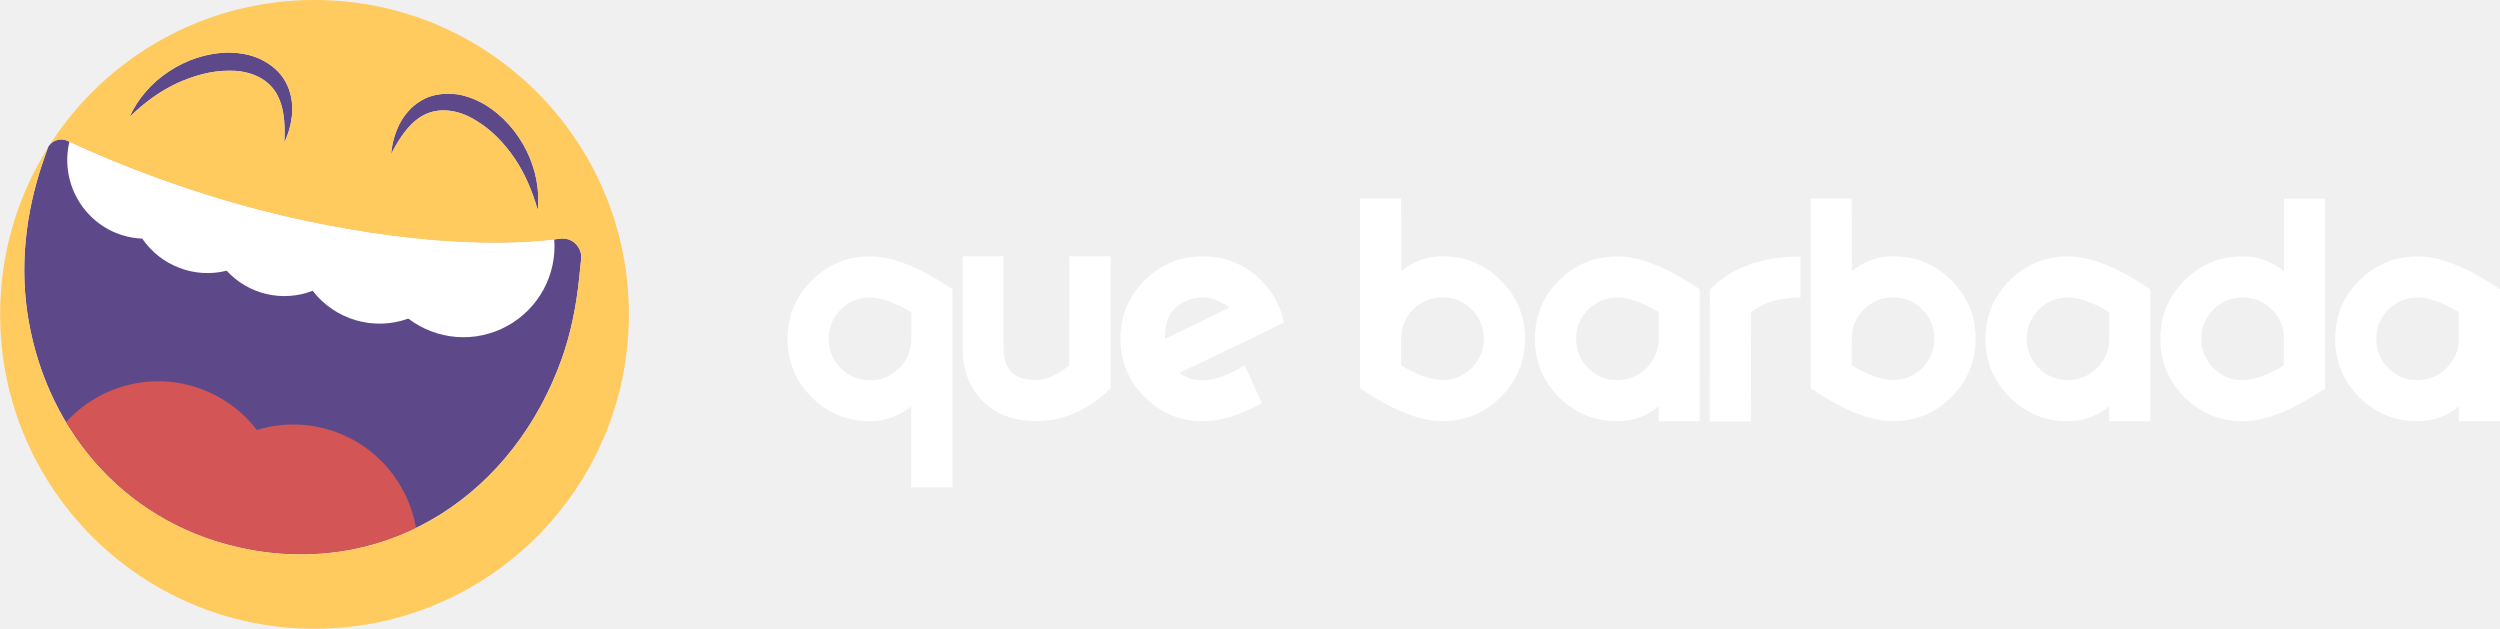
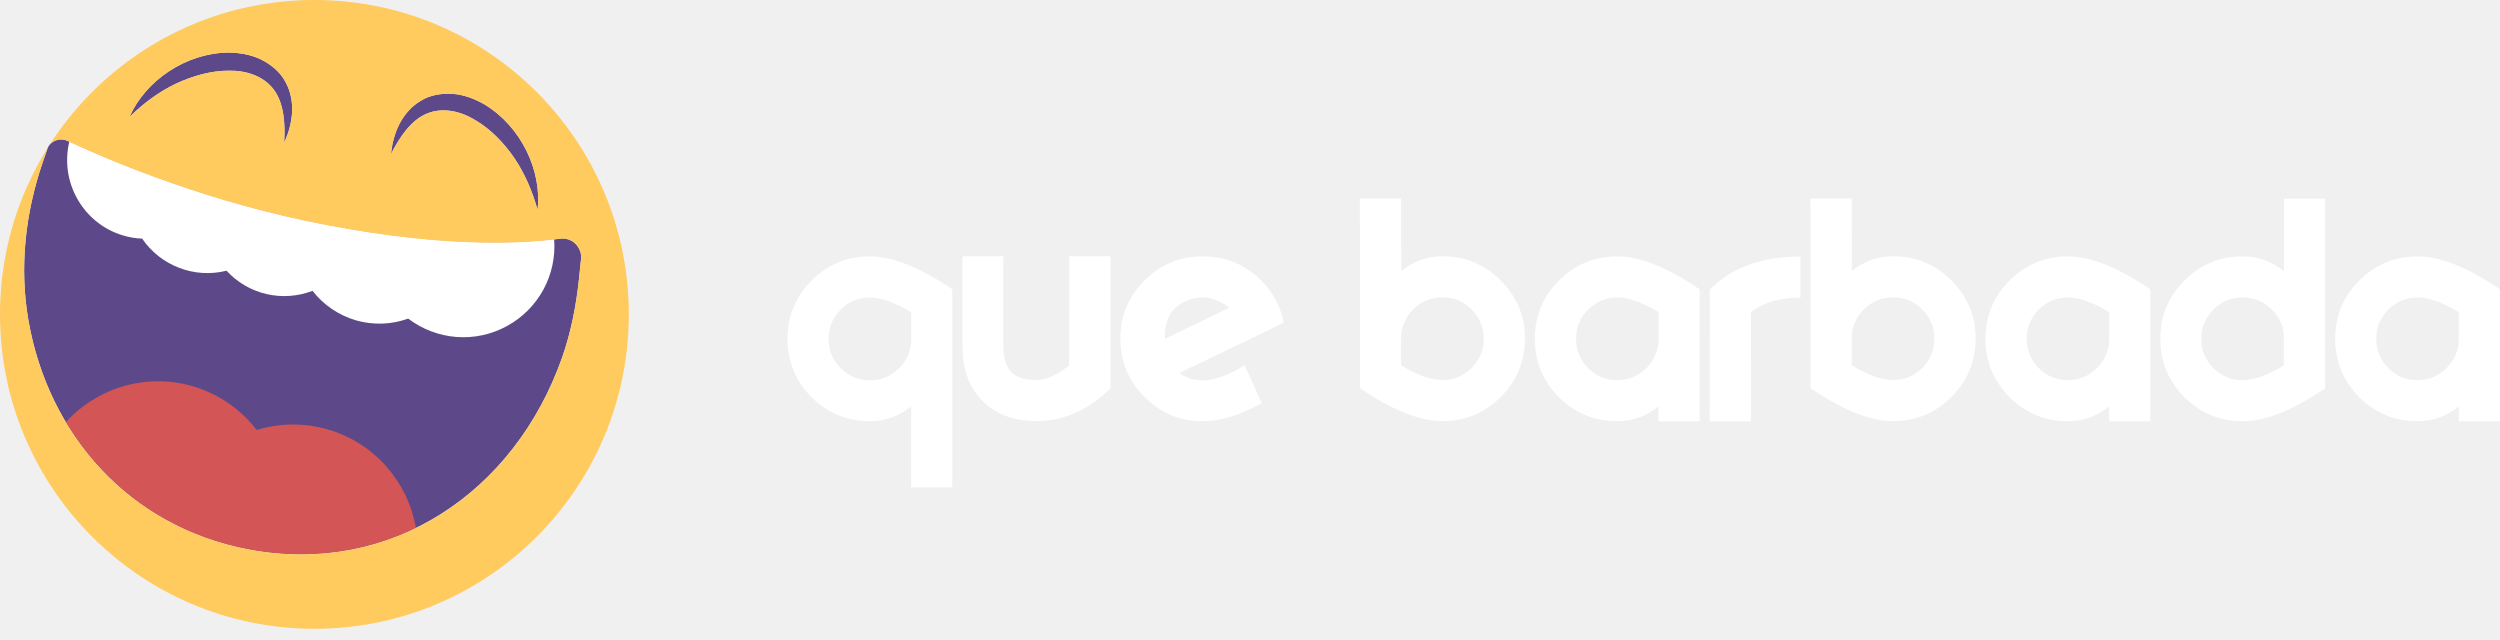
- <svg version="1.1" id="header_logo" x="0px" y="0px" viewBox="3268.3 141.2 2026.2 509.7">
-   <g>
-     <path fill="#5d4989" d="M3739.3,351.2l-1.7,16.4c-2.3,21.6-6.5,43-13.7,63.5c-38.7,109.6-139.1,176.9-253.9,155.3   c-96.8-18.3-162.5-92.9-178.6-185.8c-7.4-42.8-2.5-86.8,11.6-127.9l3.7-10.6c0.5-1.6,1.4-3,2.5-4.2c1.1-1.2,2.5-2.2,4.1-2.8   c1.5-0.6,3.2-1,4.9-0.9c1.7,0,3.3,0.4,4.8,1.1c27.9,13.1,102.1,45.4,191.7,64.5c107.7,22.9,176.4,19,207.5,14.8   c2.3-0.3,4.6-0.1,6.8,0.6c2.2,0.7,4.2,1.9,5.8,3.6c1.6,1.6,2.9,3.6,3.7,5.8C3739.3,346.6,3739.5,348.9,3739.3,351.2L3739.3,351.2z    M3704.1,311.4c-4.4-15.6-10.5-29.8-19-42.3c-8.5-12.3-19.1-23.3-31.5-30.5c-12.1-7.5-26.6-10.5-39.1-5.4   c-12.7,5.2-22,18.6-29.2,32.9c0.7-8.2,2.8-16.3,6.4-23.7c3.8-7.5,9.5-14.7,17.5-19.4c7.8-5,17.6-6.3,26.6-5.7   c9.1,0.8,17.6,4.2,25.2,8.5c15,9.1,26.5,22.4,34,37.5C3702.5,278.4,3705.9,295.4,3704.1,311.4z M3505.1,233   c-0.7,8.2-2.8,16.3-6.4,23.7c1-16-0.3-32.2-8.6-43.1c-8.2-10.8-22.2-15.4-36.5-15.1c-14.3,0-28.9,4.2-42.6,10.5   c-13.6,6.5-26.1,15.7-37.7,27c6.6-14.8,18-27.8,32-37s30.7-15,48.2-15.2c8.7,0.1,17.7,1.5,26,5.4c8.2,4,15.9,10.1,20.2,18.3   C3504.2,215.5,3505.6,224.6,3505.1,233z" />
-     <path fill="#ffffff" d="M3367.7,331.9c5.2,1.6,10.5,2.5,15.9,2.7c7.4,10.8,17.9,19.1,30.1,23.7c12.2,4.7,25.6,5.5,38.3,2.3   c8.6,9.4,19.9,16,32.3,18.9c12.4,2.9,25.5,2,37.4-2.6c8.9,11.5,21.2,19.8,35.1,23.9c13.9,4,28.8,3.6,42.4-1.4   c11.3,8.6,24.9,13.8,39.1,14.9c14.2,1.1,28.4-2,40.9-8.8c12.5-6.8,22.8-17.1,29.6-29.6c6.8-12.5,9.8-26.7,8.7-40.9   c-33,3.9-100.2,6.4-202.8-15.4c-88.1-18.7-161.1-50.2-190.1-63.7c-3.8,15.8-1.5,32.4,6.5,46.5   C3339.1,316.6,3352.2,327.2,3367.7,331.9L3367.7,331.9z" />
-     <path fill="#d35555" d="M3534.3,489.3c-18.9-5.5-39-5.4-57.8,0.4c-10.6-13.8-24.5-24.6-40.5-31.4c-40.6-17.3-86.1-5.9-114.2,25   c31.3,52.3,82.5,90.7,148.2,103.1c49,9.3,95.4,2.2,135.5-17.3C3599.1,532.3,3572.5,500.5,3534.3,489.3L3534.3,489.3z" />
-     <path fill="#ffca5e" d="M3523.2,141.2c-140.7,0-254.8,114.1-254.8,254.8s114.1,254.8,254.8,254.8S3778,536.8,3778,396   S3663.9,141.2,3523.2,141.2z M3591.8,242.4c3.8-7.5,9.5-14.7,17.5-19.4c7.8-5,17.6-6.3,26.6-5.7c9.1,0.8,17.6,4.2,25.2,8.5   c15,9.1,26.5,22.4,34,37.5c7.4,15.1,10.8,32,9,48.1c-4.4-15.6-10.5-29.8-19-42.3c-8.5-12.3-19.1-23.3-31.5-30.5   c-12.1-7.5-26.6-10.5-39.1-5.4c-12.7,5.2-22,18.6-29.2,32.9C3586,257.9,3588.2,249.9,3591.8,242.4z M3405.3,199   c14-9.3,30.7-15,48.2-15.2c8.7,0.1,17.7,1.5,26,5.4c8.2,4,15.9,10.1,20.2,18.3c4.5,8,5.9,17.1,5.4,25.5c-0.7,8.2-2.8,16.3-6.4,23.7   c1-16-0.3-32.2-8.6-43.1c-8.2-10.8-22.2-15.4-36.5-15.1c-14.3,0-28.9,4.2-42.6,10.5c-13.6,6.5-26.1,15.7-37.7,27   C3379.9,221.2,3391.3,208.2,3405.3,199z M3737.6,367.7c-2.3,21.6-6.5,43-13.7,63.5c-38.7,109.6-139.1,176.9-253.9,155.3   c-96.8-18.3-162.5-92.9-178.6-185.8c-7.4-42.8-2.5-86.8,11.6-127.9l3.7-10.6c0.5-1.6,1.4-3,2.5-4.2c1.1-1.2,2.5-2.2,4.1-2.8   c1.5-0.6,3.2-1,4.9-0.9c1.7,0,3.3,0.4,4.8,1.1c27.9,13.1,102.1,45.4,191.7,64.5c107.7,22.9,176.4,19,207.5,14.8   c2.3-0.3,4.6-0.1,6.8,0.6c2.2,0.7,4.2,1.9,5.8,3.5c1.7,1.6,2.9,3.6,3.7,5.7c0.8,2.2,1.1,4.5,0.8,6.8L3737.6,367.7z" />
-     <path fill="#ffffff" d="M4006.8,470.7c-10,7.9-21.1,11.9-33.4,11.9c-18.4,0-34.2-6.5-47.3-19.5c-13-13.1-19.5-28.9-19.5-47.3   c0-18.4,6.5-34.2,19.5-47.2c13.1-13.1,28.9-19.6,47.3-19.6c18.4,0,40.7,8.9,66.8,26.7v160.4h-33.4V470.7z M4006.8,394.3   c-13-7.9-24.1-11.9-33.4-11.9c-9.3,0-17.2,3.3-23.7,9.8c-6.5,6.5-9.8,14.4-9.8,23.7c0,9.3,3.3,17.2,9.8,23.7   c6.5,6.5,14.4,9.8,23.7,9.8c9.3,0,17.2-3.3,23.7-9.8c6.5-6.5,9.8-14.4,9.8-23.7V394.3z M4081.6,421.3v0.5c0,9.5,2.1,16.5,6.3,20.9   c4.3,4.4,11,6.5,20.3,6.5c8,0,16.9-4,26.7-11.9l0.1-88.4h33.4l0.1,106.9c-18,17.8-38.1,26.7-60.4,26.7   c-18.4-0.1-33.1-5.7-43.8-16.7c-10.8-11.1-16.1-26-15.9-44.6v-72.3h33.1V421.3z M4264.7,390.6c-7.1-5.5-14.3-8.3-21.4-8.3   c-9.3,0-17.2,3.3-23.7,9.8c-4.7,4.8-7.1,12.3-7.1,22.6v1.1L4264.7,390.6z M4243.2,482.6c-18.4,0-34-6.5-47.1-19.6   c-13.1-13-19.7-28.7-19.7-47.2c0-18.4,6.5-34.2,19.5-47.2c13.1-13.1,28.9-19.6,47.3-19.6s34.2,6.5,47.3,19.5   c9.8,9.9,15.9,21.3,18.3,34.1l-32.3,15.9v-0.1l-52.4,25.1c3.7,2.7,7.8,4.5,12.3,5.3v-0.1c2.2,0.5,4.6,0.8,7.2,0.8   c9.4-0.2,20.5-4.2,33.5-12.2l13.9,30.6C4273.4,477.7,4257.4,482.6,4243.2,482.6z M4404,360.8c10-7.9,21.1-11.9,33.4-11.9   c18.4,0,34.2,6.5,47.2,19.6c13.1,13,19.7,28.7,19.7,47.2c0,18.4-6.6,34.2-19.7,47.3c-13,13-28.7,19.5-47.2,19.5   c-18.4,0-40.7-8.9-66.8-26.7l-0.1-153.7h33.4L4404,360.8z M4404,437.3c13,7.9,24.1,11.9,33.4,11.9c9.3,0,17.2-3.3,23.7-9.8   c6.5-6.5,9.8-14.4,9.8-23.7c0-9.3-3.3-17.2-9.8-23.7c-6.5-6.5-14.4-9.8-23.7-9.8c-9.3,0-17.2,3.3-23.7,9.8   c-6.5,6.5-9.8,14.4-9.8,23.7V437.3z M4602.8,439.4c6.5-6.5,9.8-14.4,9.8-23.7v-21.5c-13-7.9-24.1-11.9-33.4-11.9   c-9.3,0-17.2,3.3-23.7,9.8c-6.5,6.5-9.8,14.4-9.8,23.7c0,9.3,3.3,17.2,9.8,23.7c6.5,6.5,14.4,9.8,23.7,9.8   C4588.4,449.2,4596.3,445.9,4602.8,439.4z M4612.5,470.6c-9.9,8-21,12-33.4,12c-18.4,0-34.2-6.5-47.3-19.5   c-13-13.1-19.5-28.9-19.5-47.3c0-18.4,6.5-34.2,19.5-47.2c13.1-13.1,28.9-19.6,47.3-19.6s40.7,8.9,66.8,26.7v106.9h-33.4V470.6z    M4727.6,382.4c-16.9,0-30.3,4-40.1,11.9l-0.1,88.4H4654l0.1-106.9c17.8-17.8,42.3-26.7,73.5-26.7V382.4z M4769.2,360.8   c10-7.9,21.1-11.9,33.4-11.9c18.5,0,34.2,6.5,47.2,19.6c13.1,13,19.7,28.7,19.7,47.2c0,18.4-6.6,34.2-19.7,47.3   c-13,13-28.7,19.5-47.2,19.5c-18.4,0-40.7-8.9-66.8-26.7l-0.1-153.7h33.4L4769.2,360.8z M4769.2,437.3c13,7.9,24.1,11.9,33.4,11.9   s17.2-3.3,23.7-9.8c6.5-6.5,9.8-14.4,9.8-23.7c0-9.3-3.3-17.2-9.8-23.7c-6.5-6.5-14.4-9.8-23.7-9.8s-17.2,3.3-23.7,9.8   c-6.5,6.5-9.8,14.4-9.8,23.7V437.3z M4968,439.4c6.5-6.5,9.8-14.4,9.8-23.7v-21.5c-13-7.9-24.1-11.9-33.4-11.9   c-9.3,0-17.2,3.3-23.7,9.8c-6.5,6.5-9.8,14.4-9.8,23.7c0,9.3,3.3,17.2,9.8,23.7c6.5,6.5,14.4,9.8,23.7,9.8   C4953.6,449.2,4961.5,445.9,4968,439.4z M4977.7,470.6c-9.9,8-21,12-33.4,12c-18.4,0-34.2-6.5-47.3-19.5   c-13-13.1-19.5-28.9-19.5-47.3c0-18.4,6.5-34.2,19.5-47.2c13.1-13.1,28.9-19.6,47.3-19.6c18.4,0,40.7,8.9,66.8,26.7v106.9h-33.4   V470.6z M5152.8,455.9c-26.1,17.8-48.4,26.7-66.8,26.7s-34.2-6.5-47.3-19.5c-13-13.1-19.5-28.9-19.5-47.3   c0-18.4,6.5-34.2,19.5-47.2c13.1-13.1,28.9-19.6,47.3-19.6c12.3,0,23.4,4,33.4,11.9v-58.7h33.4V455.9z M5119.4,415.8   c0-9.3-3.3-17.2-9.8-23.7c-6.5-6.5-14.4-9.8-23.7-9.8c-9.3,0-17.2,3.3-23.7,9.8c-6.5,6.5-9.8,14.4-9.8,23.7   c0,9.3,3.3,17.2,9.8,23.7c6.5,6.5,14.4,9.8,23.7,9.8c9.3,0,20.4-4,33.4-11.9V415.8z M5251.3,439.4c6.5-6.5,9.8-14.4,9.8-23.7v-21.5   c-13-7.9-24.1-11.9-33.4-11.9c-9.3,0-17.2,3.3-23.7,9.8c-6.5,6.5-9.8,14.4-9.8,23.7c0,9.3,3.3,17.2,9.8,23.7   c6.5,6.5,14.4,9.8,23.7,9.8C5236.9,449.2,5244.8,445.9,5251.3,439.4z M5261.1,470.6c-9.9,8-21,12-33.4,12   c-18.4,0-34.2-6.5-47.3-19.5c-13-13.1-19.5-28.9-19.5-47.3c0-18.4,6.5-34.2,19.5-47.2c13.1-13.1,28.9-19.6,47.3-19.6   s40.7,8.9,66.8,26.7v106.9h-33.4V470.6z" />
-   </g>
+ <svg xmlns="http://www.w3.org/2000/svg" viewBox="0 0 176 45" fill="none">
+   <path d="M40.905 18.241L40.758 19.666C40.558 21.542 40.193 23.401 39.568 25.182C36.206 34.702 27.484 40.548 17.512 38.672C9.104 37.082 3.396 30.602 1.998 22.533C1.355 18.815 1.781 14.993 3.006 11.423L3.327 10.502C3.37 10.363 3.449 10.241 3.544 10.137C3.64 10.033 3.761 9.946 3.9 9.894C4.031 9.842 4.178 9.807 4.326 9.816C4.474 9.816 4.613 9.85 4.743 9.911C7.166 11.049 13.612 13.855 21.395 15.514C30.751 17.503 36.718 17.164 39.42 16.799C39.62 16.773 39.819 16.791 40.011 16.852C40.202 16.913 40.375 17.017 40.514 17.164C40.653 17.303 40.766 17.477 40.836 17.668C40.905 17.842 40.923 18.042 40.905 18.241ZM37.848 14.784C37.465 13.429 36.935 12.196 36.197 11.11C35.459 10.041 34.538 9.086 33.461 8.461C32.41 7.809 31.15 7.548 30.064 7.992C28.961 8.443 28.153 9.607 27.528 10.849C27.589 10.137 27.771 9.433 28.084 8.791C28.414 8.139 28.909 7.514 29.604 7.105C30.282 6.671 31.133 6.558 31.915 6.61C32.705 6.68 33.444 6.975 34.104 7.349C35.407 8.139 36.406 9.294 37.057 10.606C37.709 11.918 38.004 13.395 37.848 14.784ZM20.561 7.974C20.5 8.686 20.318 9.39 20.005 10.033C20.092 8.643 19.979 7.236 19.258 6.289C18.546 5.351 17.33 4.951 16.088 4.977C14.845 4.977 13.577 5.342 12.387 5.889C11.206 6.454 10.12 7.253 9.112 8.235C9.686 6.949 10.676 5.82 11.892 5.021C13.108 4.222 14.559 3.718 16.079 3.7C16.835 3.709 17.616 3.831 18.337 4.169C19.05 4.517 19.719 5.047 20.092 5.759C20.483 6.454 20.605 7.244 20.561 7.974Z" fill="#5D4989" />
+   <path d="M8.626 16.565C9.077 16.704 9.538 16.782 10.007 16.799C10.65 17.738 11.562 18.459 12.621 18.858C13.681 19.267 14.845 19.336 15.948 19.058C16.695 19.875 17.677 20.448 18.754 20.7C19.831 20.952 20.969 20.873 22.003 20.474C22.776 21.473 23.845 22.194 25.052 22.55C26.259 22.897 27.554 22.863 28.735 22.428C29.717 23.175 30.898 23.627 32.132 23.723C33.365 23.818 34.599 23.549 35.684 22.958C36.77 22.367 37.665 21.473 38.256 20.387C38.846 19.301 39.107 18.068 39.011 16.834C36.145 17.173 30.308 17.39 21.395 15.497C13.742 13.872 7.401 11.136 4.882 9.963C4.552 11.336 4.751 12.778 5.446 14.002C6.141 15.236 7.279 16.157 8.626 16.565Z" fill="white" />
+   <path d="M23.098 30.238C21.456 29.76 19.71 29.768 18.077 30.272C17.156 29.073 15.948 28.135 14.559 27.545C11.032 26.042 7.079 27.032 4.638 29.716C7.357 34.259 11.805 37.595 17.512 38.672C21.768 39.48 25.799 38.863 29.282 37.169C28.727 33.973 26.416 31.21 23.098 30.238Z" fill="#D35555" />
+   <path d="M22.134 0C9.911 0 0 9.911 0 22.133C0 34.355 9.911 44.266 22.134 44.266C34.356 44.266 44.267 34.364 44.267 22.133C44.267 9.903 34.356 0 22.134 0ZM28.093 8.791C28.423 8.139 28.918 7.514 29.613 7.105C30.29 6.671 31.142 6.558 31.923 6.61C32.714 6.68 33.452 6.975 34.112 7.349C35.415 8.139 36.414 9.294 37.066 10.606C37.709 11.918 38.004 13.386 37.848 14.784C37.465 13.429 36.936 12.196 36.197 11.11C35.459 10.041 34.538 9.086 33.461 8.461C32.41 7.809 31.15 7.548 30.064 7.992C28.961 8.443 28.153 9.607 27.528 10.849C27.589 10.137 27.78 9.442 28.093 8.791ZM11.892 5.021C13.108 4.213 14.559 3.718 16.079 3.7C16.835 3.709 17.616 3.831 18.337 4.169C19.05 4.517 19.719 5.047 20.092 5.759C20.483 6.454 20.605 7.244 20.561 7.974C20.5 8.686 20.318 9.39 20.005 10.033C20.092 8.643 19.979 7.236 19.258 6.289C18.546 5.351 17.33 4.951 16.088 4.977C14.845 4.977 13.577 5.342 12.387 5.889C11.206 6.454 10.12 7.253 9.112 8.235C9.686 6.949 10.676 5.82 11.892 5.021ZM40.758 19.675C40.558 21.551 40.193 23.41 39.568 25.191C36.206 34.711 27.485 40.557 17.512 38.681C9.104 37.091 3.396 30.611 1.998 22.541C1.355 18.823 1.781 15.001 3.006 11.431L3.327 10.511C3.37 10.372 3.449 10.25 3.544 10.146C3.64 10.041 3.761 9.955 3.9 9.903C4.031 9.85 4.178 9.816 4.326 9.824C4.474 9.824 4.613 9.859 4.743 9.92C7.166 11.058 13.612 13.864 21.395 15.523C30.751 17.512 36.718 17.173 39.42 16.808C39.62 16.782 39.82 16.799 40.011 16.86C40.202 16.921 40.376 17.025 40.514 17.164C40.662 17.303 40.766 17.477 40.836 17.66C40.905 17.851 40.931 18.05 40.905 18.25L40.758 19.675Z" fill="#FFCA5E" />
+   <path d="M64.142 28.622C63.273 29.308 62.309 29.655 61.241 29.655C59.642 29.655 58.27 29.091 57.132 27.962C56.003 26.824 55.438 25.451 55.438 23.853C55.438 22.255 56.003 20.882 57.132 19.753C58.27 18.615 59.642 18.05 61.241 18.05C62.839 18.05 64.776 18.823 67.043 20.37V34.303H64.142V28.622ZM64.142 21.985C63.013 21.299 62.049 20.952 61.241 20.952C60.433 20.952 59.747 21.238 59.182 21.803C58.617 22.367 58.331 23.054 58.331 23.862C58.331 24.669 58.617 25.356 59.182 25.92C59.747 26.485 60.433 26.772 61.241 26.772C62.049 26.772 62.735 26.485 63.3 25.92C63.864 25.356 64.151 24.669 64.151 23.862V21.985H64.142ZM70.64 24.331V24.374C70.64 25.199 70.822 25.807 71.187 26.19C71.561 26.572 72.143 26.754 72.95 26.754C73.645 26.754 74.418 26.407 75.27 25.721L75.278 18.042H78.18L78.188 27.328C76.625 28.874 74.879 29.647 72.942 29.647C71.343 29.638 70.066 29.152 69.137 28.196C68.199 27.232 67.738 25.938 67.756 24.322V18.042H70.631V24.331H70.64ZM86.545 21.664C85.928 21.186 85.303 20.943 84.686 20.943C83.878 20.943 83.192 21.23 82.627 21.794C82.219 22.211 82.011 22.863 82.011 23.757V23.853L86.545 21.664ZM84.677 29.655C83.079 29.655 81.724 29.091 80.586 27.953C79.448 26.824 78.875 25.46 78.875 23.853C78.875 22.255 79.439 20.882 80.569 19.753C81.707 18.615 83.079 18.05 84.677 18.05C86.276 18.05 87.648 18.615 88.786 19.744C89.637 20.604 90.167 21.594 90.376 22.706L87.57 24.087V24.079L83.018 26.259C83.34 26.494 83.696 26.65 84.087 26.719V26.711C84.278 26.754 84.486 26.78 84.712 26.78C85.529 26.763 86.493 26.415 87.622 25.721L88.83 28.378C87.301 29.23 85.911 29.655 84.677 29.655ZM98.645 19.075C99.514 18.389 100.478 18.042 101.547 18.042C103.145 18.042 104.518 18.606 105.647 19.744C106.785 20.873 107.358 22.237 107.358 23.844C107.358 25.442 106.785 26.815 105.647 27.953C104.518 29.082 103.154 29.647 101.547 29.647C99.948 29.647 98.011 28.874 95.744 27.328L95.736 13.976H98.637L98.645 19.075ZM98.645 25.721C99.775 26.407 100.739 26.754 101.547 26.754C102.355 26.754 103.041 26.468 103.606 25.903C104.17 25.338 104.457 24.652 104.457 23.844C104.457 23.036 104.17 22.35 103.606 21.785C103.041 21.221 102.355 20.934 101.547 20.934C100.739 20.934 100.053 21.221 99.488 21.785C98.924 22.35 98.637 23.036 98.637 23.844V25.721H98.645ZM115.914 25.903C116.479 25.338 116.766 24.652 116.766 23.844V21.977C115.637 21.29 114.672 20.943 113.864 20.943C113.057 20.943 112.37 21.23 111.806 21.794C111.241 22.359 110.954 23.045 110.954 23.853C110.954 24.661 111.241 25.347 111.806 25.912C112.37 26.476 113.057 26.763 113.864 26.763C114.664 26.754 115.35 26.468 115.914 25.903ZM116.757 28.613C115.897 29.308 114.933 29.655 113.856 29.655C112.257 29.655 110.885 29.091 109.747 27.962C108.618 26.824 108.053 25.451 108.053 23.853C108.053 22.255 108.618 20.882 109.747 19.753C110.885 18.615 112.257 18.05 113.856 18.05C115.454 18.05 117.391 18.823 119.658 20.37V29.655H116.757V28.613ZM126.755 20.952C125.287 20.952 124.123 21.299 123.272 21.985L123.263 29.664H120.362L120.371 20.378C121.917 18.832 124.045 18.059 126.755 18.059V20.952ZM130.369 19.075C131.238 18.389 132.202 18.042 133.27 18.042C134.877 18.042 136.241 18.606 137.37 19.744C138.508 20.873 139.082 22.237 139.082 23.844C139.082 25.442 138.508 26.815 137.37 27.953C136.241 29.082 134.877 29.647 133.27 29.647C131.672 29.647 129.735 28.874 127.468 27.328L127.459 13.976H130.36L130.369 19.075ZM130.369 25.721C131.498 26.407 132.463 26.754 133.27 26.754C134.078 26.754 134.764 26.468 135.329 25.903C135.894 25.338 136.18 24.652 136.18 23.844C136.18 23.036 135.894 22.35 135.329 21.785C134.764 21.221 134.078 20.934 133.27 20.934C132.463 20.934 131.776 21.221 131.212 21.785C130.647 22.35 130.36 23.036 130.36 23.844V25.721H130.369ZM147.638 25.903C148.203 25.338 148.489 24.652 148.489 23.844V21.977C147.36 21.29 146.396 20.943 145.588 20.943C144.78 20.943 144.094 21.23 143.529 21.794C142.965 22.359 142.678 23.045 142.678 23.853C142.678 24.661 142.965 25.347 143.529 25.912C144.094 26.476 144.78 26.763 145.588 26.763C146.387 26.754 147.073 26.468 147.638 25.903ZM148.481 28.613C147.621 29.308 146.657 29.655 145.579 29.655C143.981 29.655 142.609 29.091 141.471 27.962C140.341 26.824 139.777 25.451 139.777 23.853C139.777 22.255 140.341 20.882 141.471 19.753C142.609 18.615 143.981 18.05 145.579 18.05C147.178 18.05 149.115 18.823 151.382 20.37V29.655H148.481V28.613ZM163.691 27.336C161.424 28.882 159.487 29.655 157.888 29.655C156.29 29.655 154.918 29.091 153.78 27.962C152.65 26.824 152.086 25.451 152.086 23.853C152.086 22.255 152.65 20.882 153.78 19.753C154.918 18.615 156.29 18.05 157.888 18.05C158.957 18.05 159.921 18.398 160.79 19.084V13.985H163.691V27.336ZM160.79 23.853C160.79 23.045 160.503 22.359 159.938 21.794C159.374 21.23 158.688 20.943 157.88 20.943C157.072 20.943 156.386 21.23 155.821 21.794C155.256 22.359 154.97 23.045 154.97 23.853C154.97 24.661 155.256 25.347 155.821 25.912C156.386 26.476 157.072 26.763 157.88 26.763C158.688 26.763 159.652 26.415 160.781 25.729V23.853H160.79ZM172.247 25.903C172.812 25.338 173.099 24.652 173.099 23.844V21.977C171.969 21.29 171.005 20.943 170.197 20.943C169.389 20.943 168.703 21.23 168.139 21.794C167.574 22.359 167.287 23.045 167.287 23.853C167.287 24.661 167.574 25.347 168.139 25.912C168.703 26.476 169.389 26.763 170.197 26.763C170.997 26.754 171.683 26.468 172.247 25.903ZM173.099 28.613C172.239 29.308 171.274 29.655 170.197 29.655C168.599 29.655 167.226 29.091 166.089 27.962C164.959 26.824 164.395 25.451 164.395 23.853C164.395 22.255 164.959 20.882 166.089 19.753C167.226 18.615 168.599 18.05 170.197 18.05C171.796 18.05 173.733 18.823 176 20.37V29.655H173.099V28.613Z" fill="white" />
</svg>
